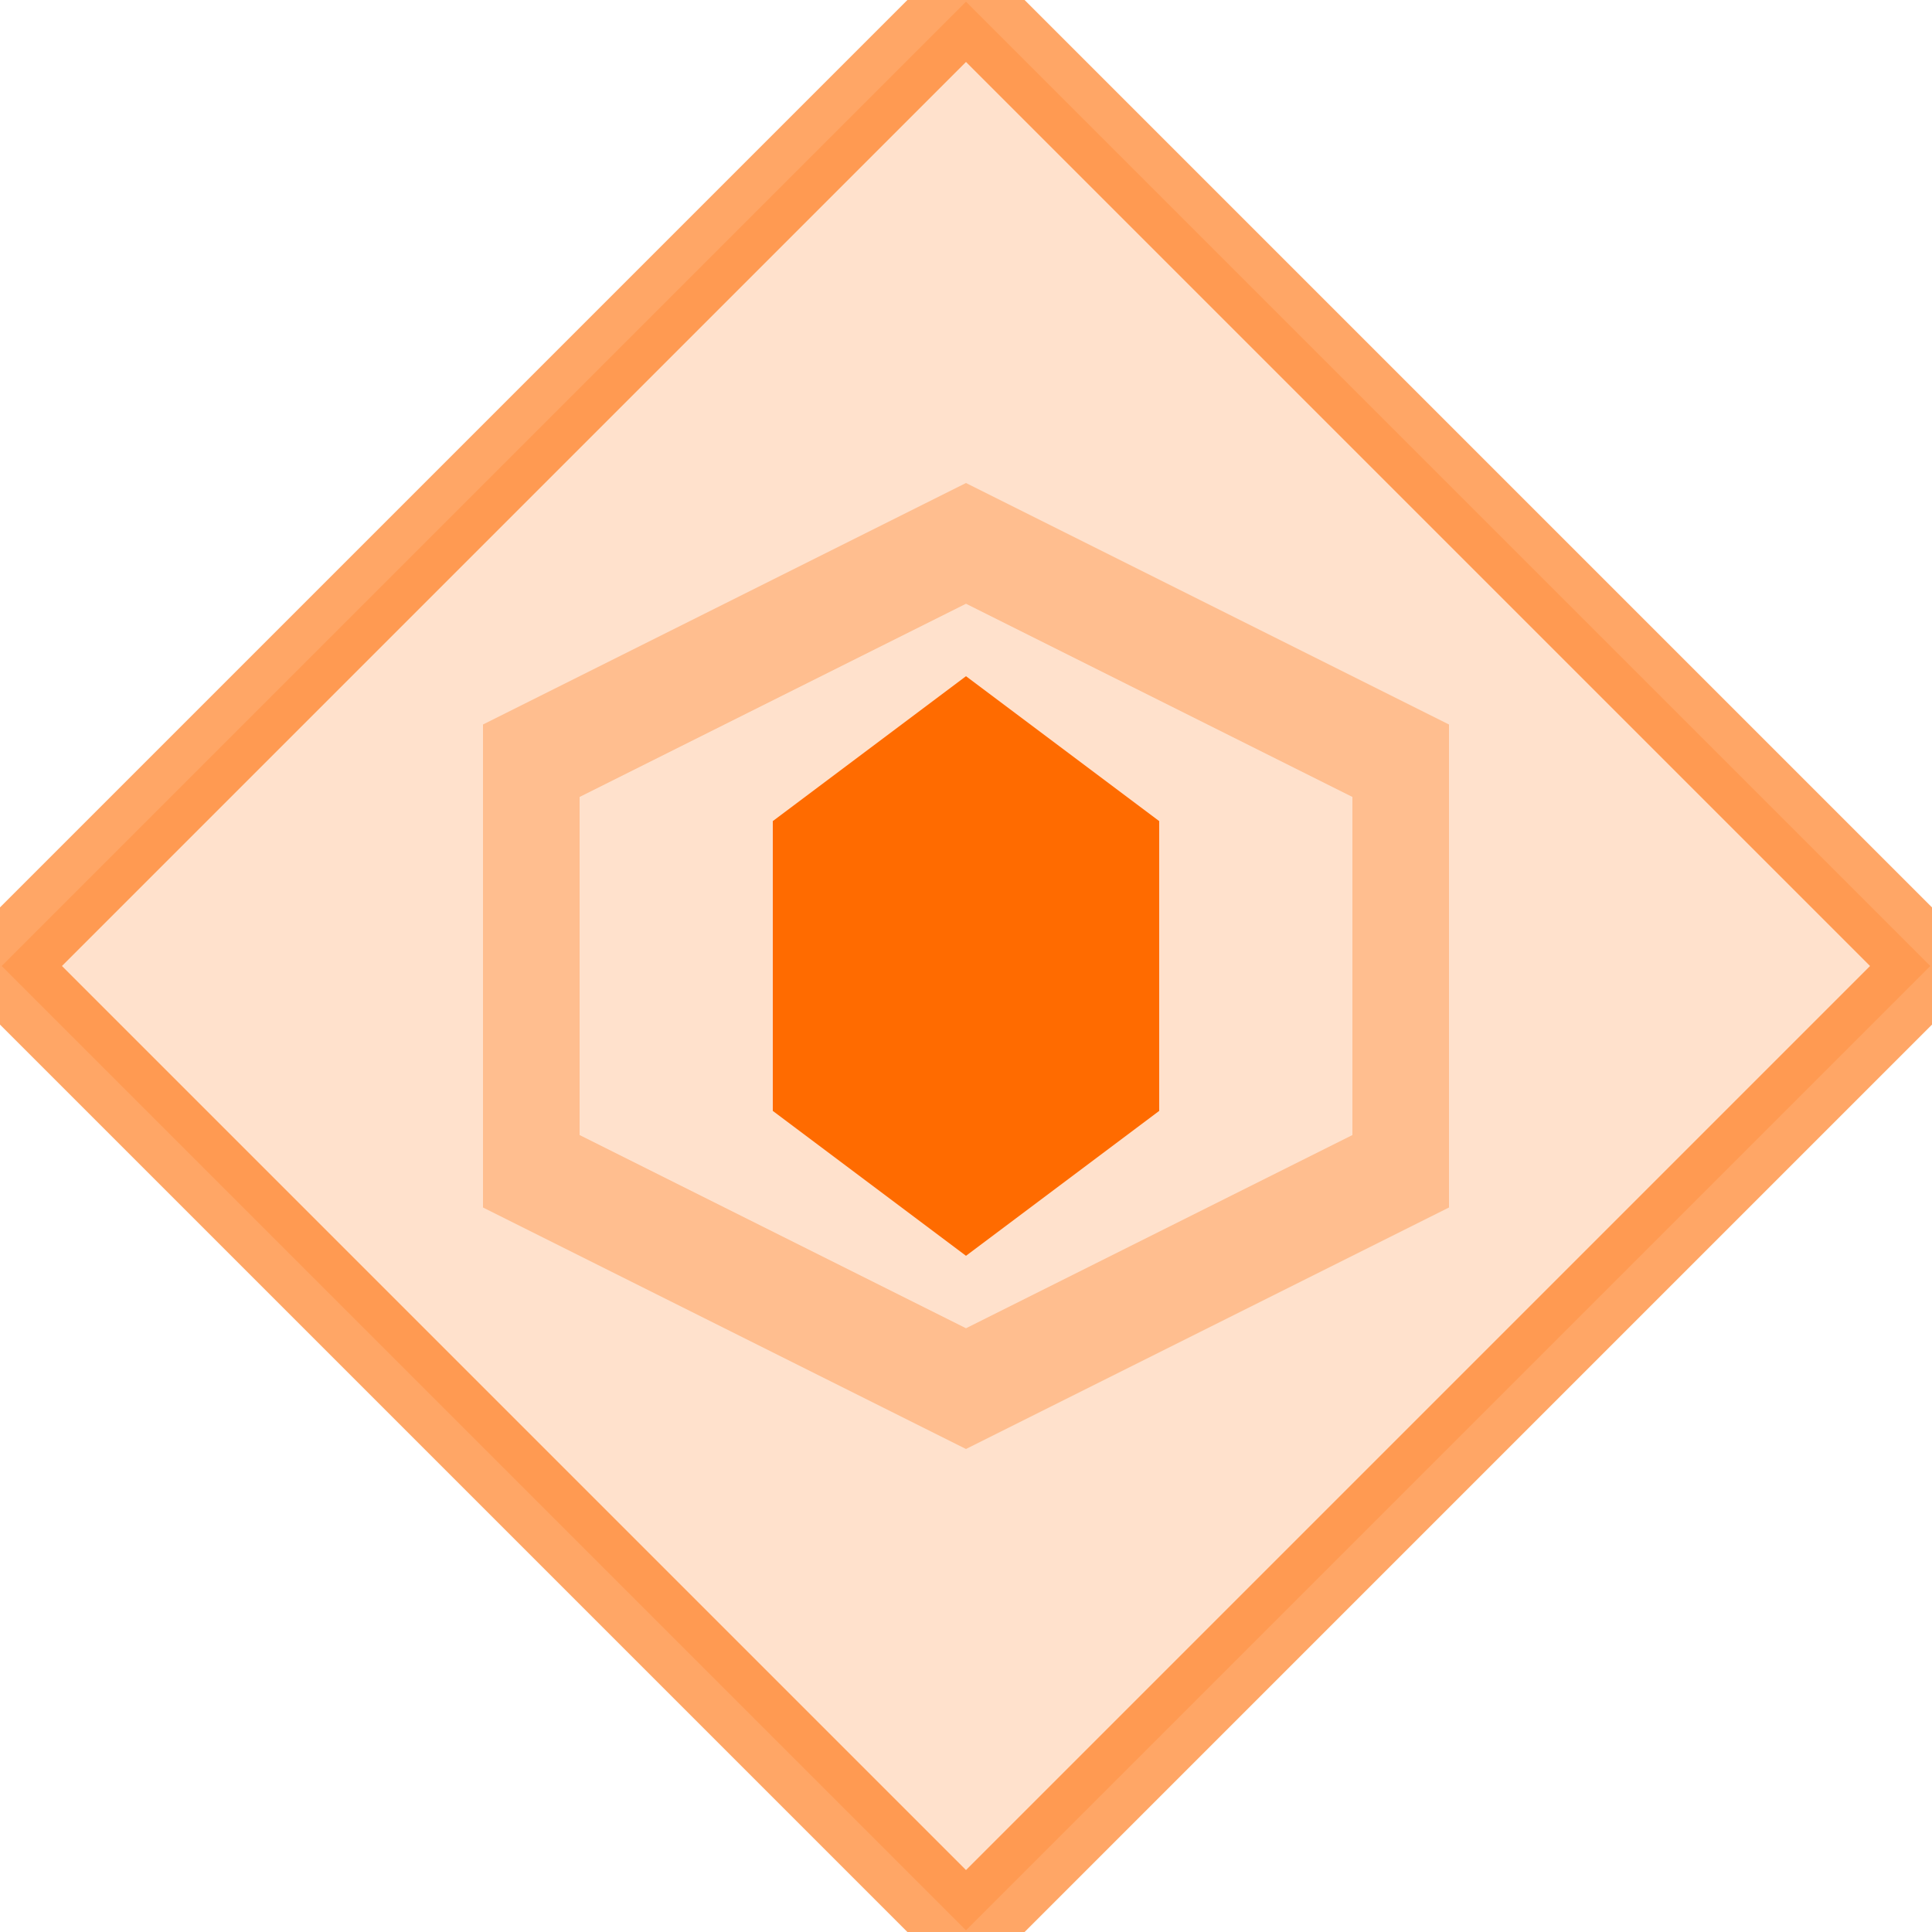
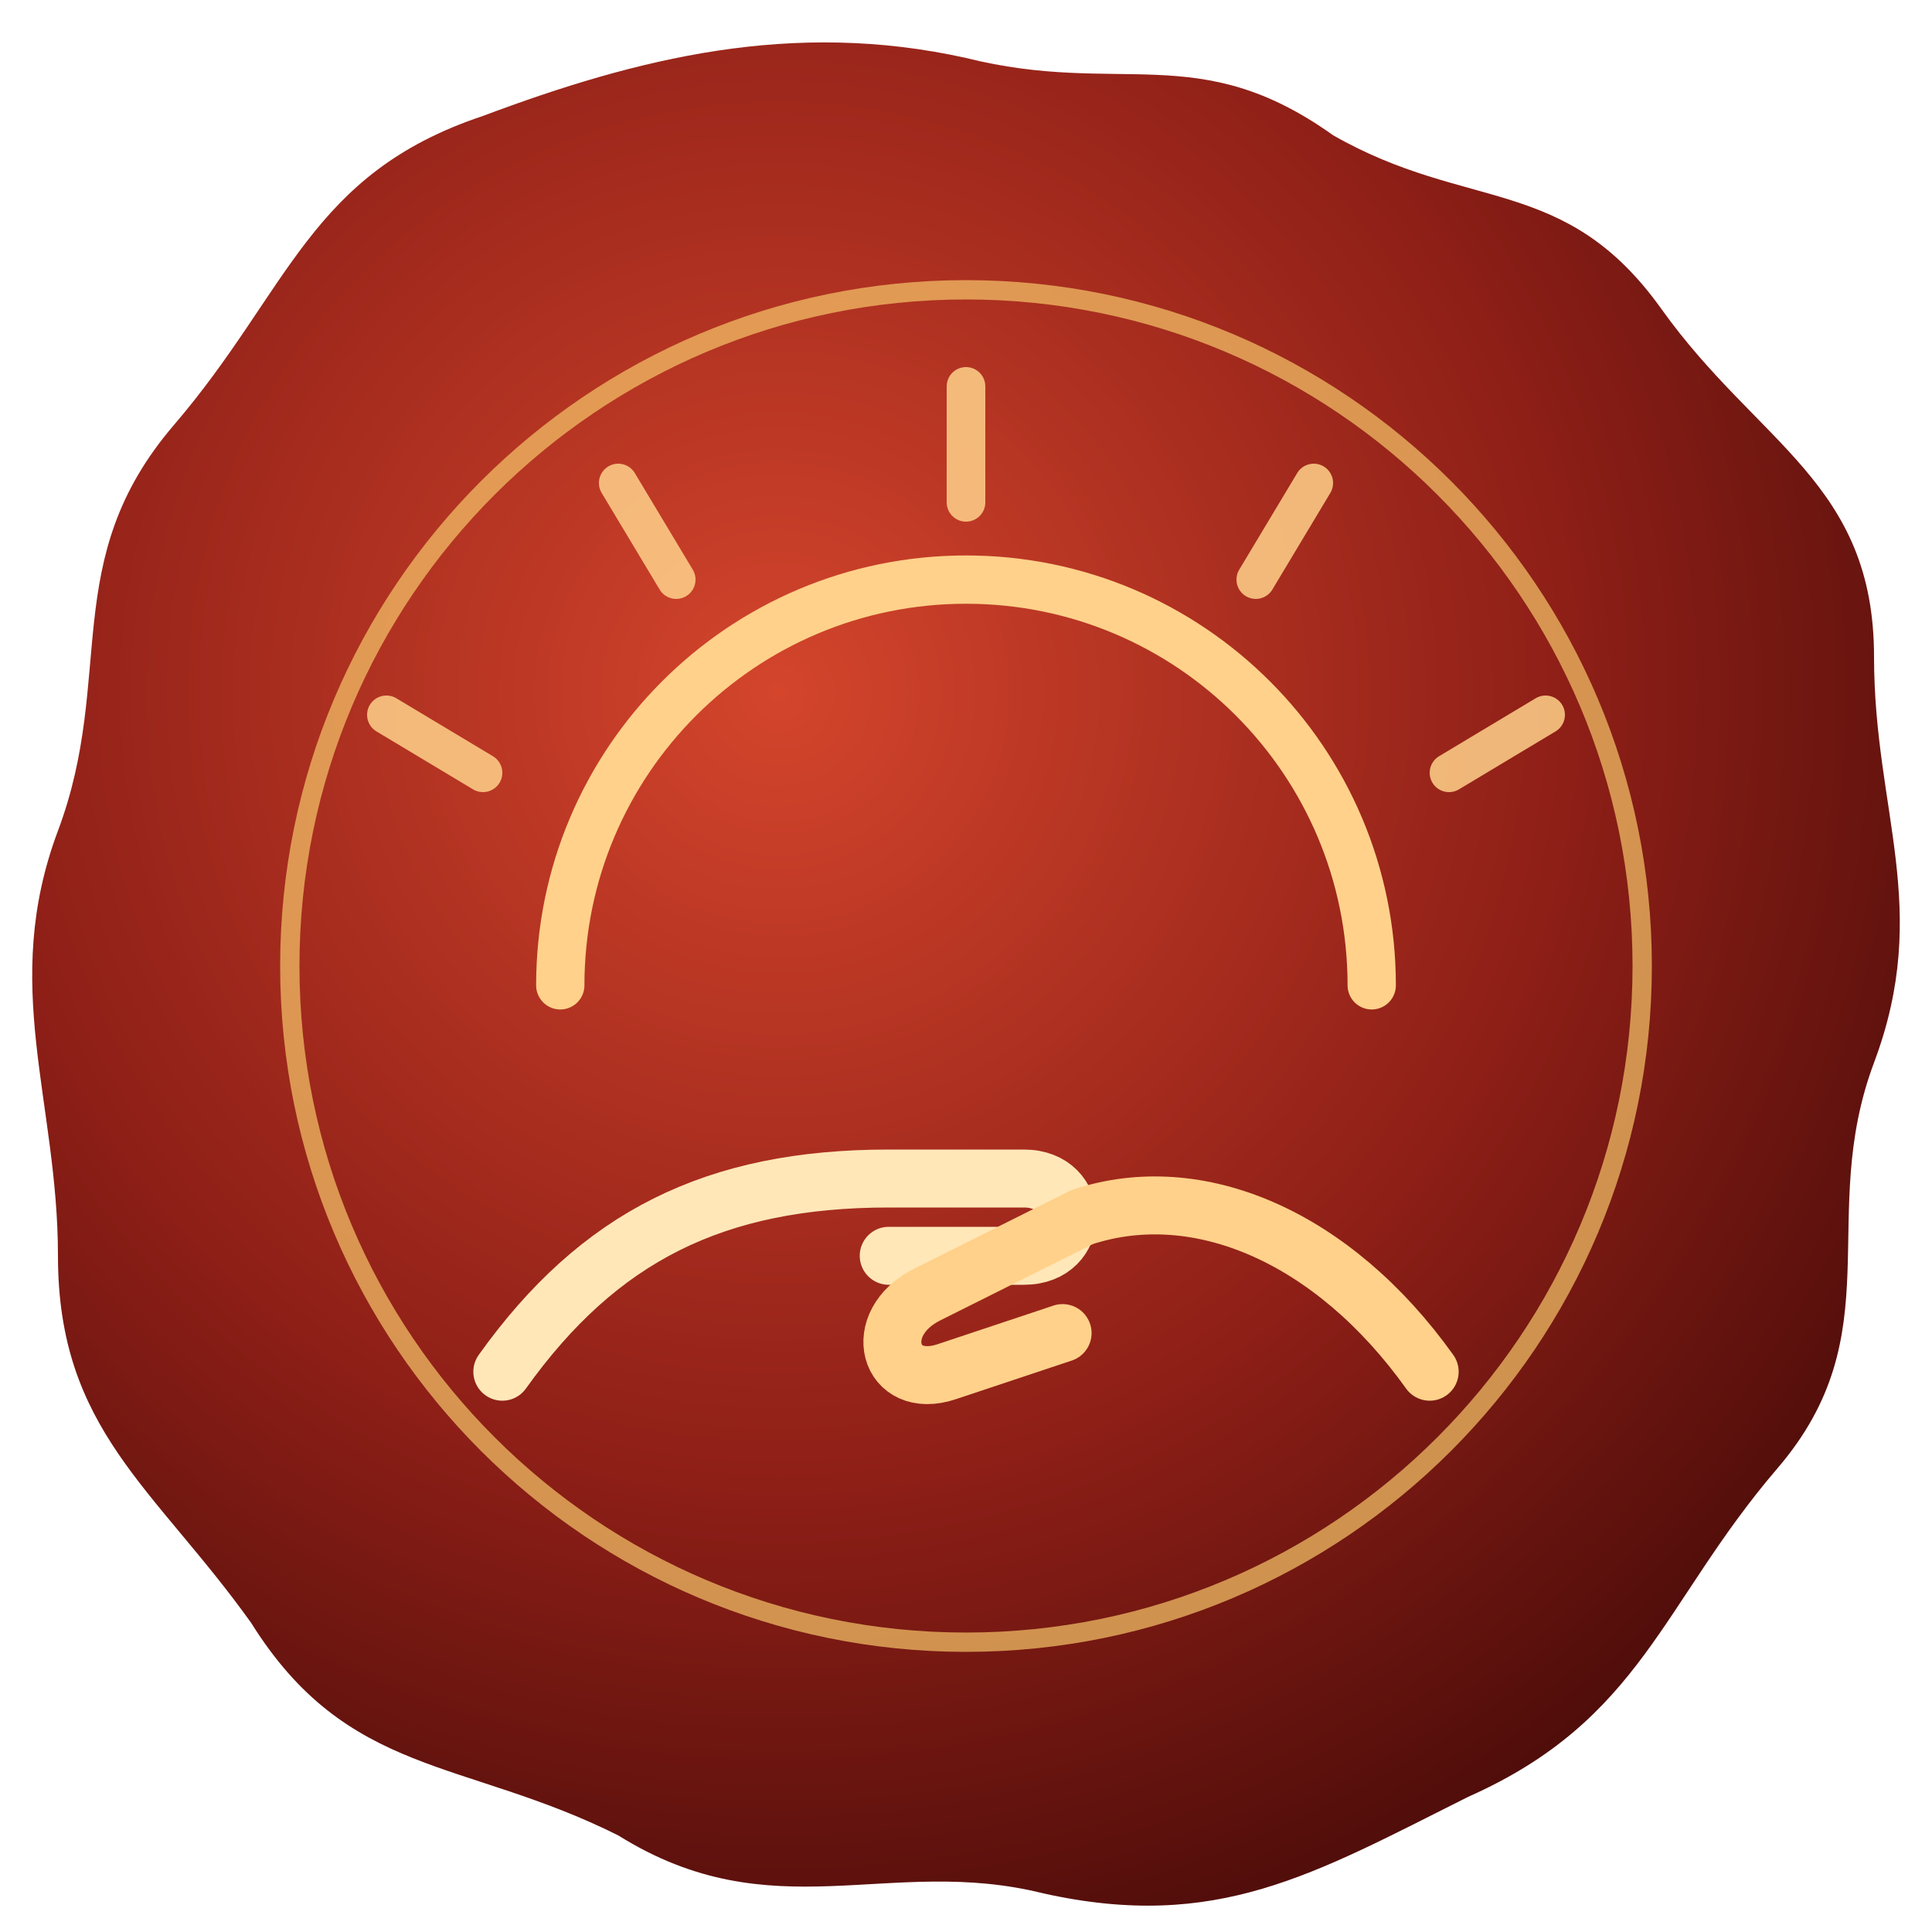
- <svg xmlns="http://www.w3.org/2000/svg" viewBox="-5 -5 34 34">
-   <rect x="0" y="0" width="24" height="24" fill="#FF6B00" fill-opacity="0.2" stroke="#FF6B00" stroke-opacity="0.6" stroke-width="1.5" transform="rotate(45 12 12)" />
-   <g transform="translate(12, 12) scale(0.85) translate(-12, -12)" fill="#FF6B00">
-     <path d="M12 2L2 7V17L12 22L22 17V7L12 2ZM12 19.5L4 15.5V8.5L12 4.5L20 8.5V15.5L12 19.5Z" fill-opacity="0.3" />
-     <path d="M12 6L8 9V15L12 18L16 15V9L12 6Z" />
+ <svg xmlns="http://www.w3.org/2000/svg" viewBox="0 0 200 200" role="img" aria-label="Moitra Studios seal">
+   <defs>
+     <radialGradient id="wax" cx="40%" cy="35%" r="70%">
+       <stop offset="0" stop-color="#d4452c" />
+       <stop offset=".6" stop-color="#8e1f17" />
+       <stop offset="1" stop-color="#4f0d0a" />
+     </radialGradient>
+   </defs>
+   <path d="M100 6 C116 10 124 4 138 14 C152 22 162 18 172 32 C182 46 194 50 194 68 C194 84 200 94 194 110 C188 126 196 138 184 152 C172 166 170 178 152 186 C136 194 126 200 108 196 C92 192 80 200 64 190 C48 182 36 184 26 168 C16 154 6 148 6 130 C6 114 0 102 6 86 C12 70 6 58 18 44 C30 30 32 18 50 12 C66 6 82 2 100 6 Z" fill="url(#wax)" />
+   <circle cx="100" cy="100" r="70" fill="none" stroke="#f6c66a" stroke-width="2" opacity=".7" />
+   <g transform="translate(0 10)">
+     <path d="M100 30 V42 M64 40 L70 50 M136 40 L130 50 M40 64 L50 70 M160 64 L150 70" stroke="#ffd18a" stroke-width="4" stroke-linecap="round" opacity=".85" />
+     <path d="M58 92 A42 42 0 0 1 142 92" fill="none" stroke="#ffd18a" stroke-width="5" stroke-linecap="round" />
+     <path d="M52 132 C62 118 74 112 92 112 L106 112 C112 112 112 120 106 120 L92 120" fill="none" stroke="#ffe7b8" stroke-width="6" stroke-linecap="round" stroke-linejoin="round" />
+     <path d="M148 132 C138 118 124 112 112 116 L96 124 C90 127 92 134 98 132 L110 128" fill="none" stroke="#ffd18a" stroke-width="6" stroke-linecap="round" stroke-linejoin="round" />
  </g>
</svg>
